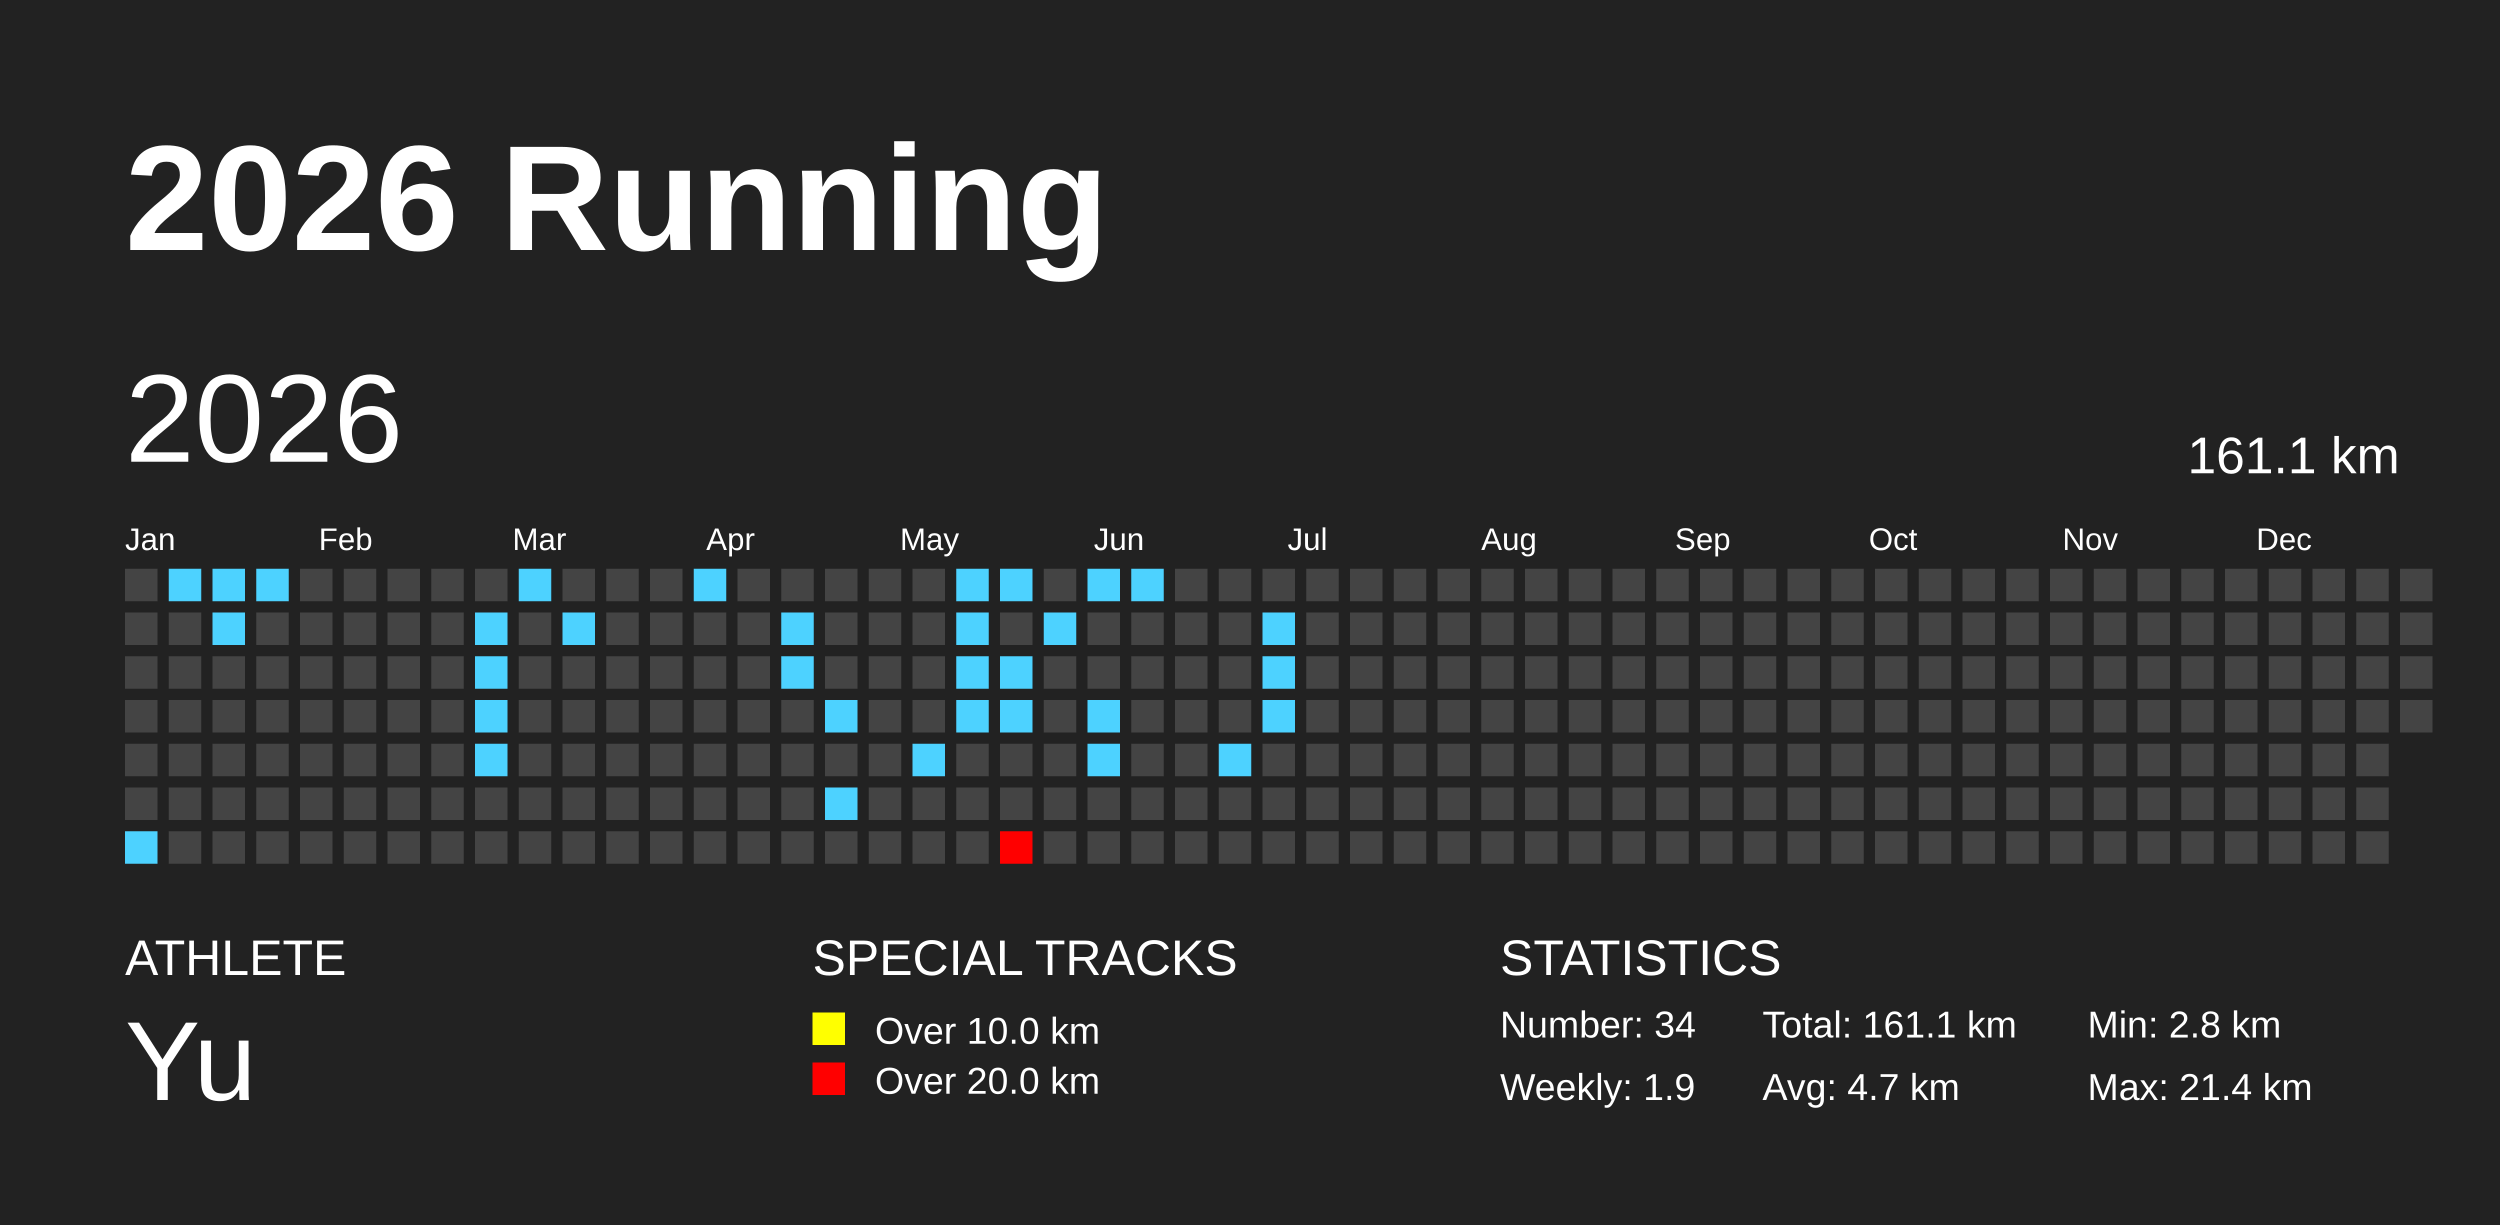
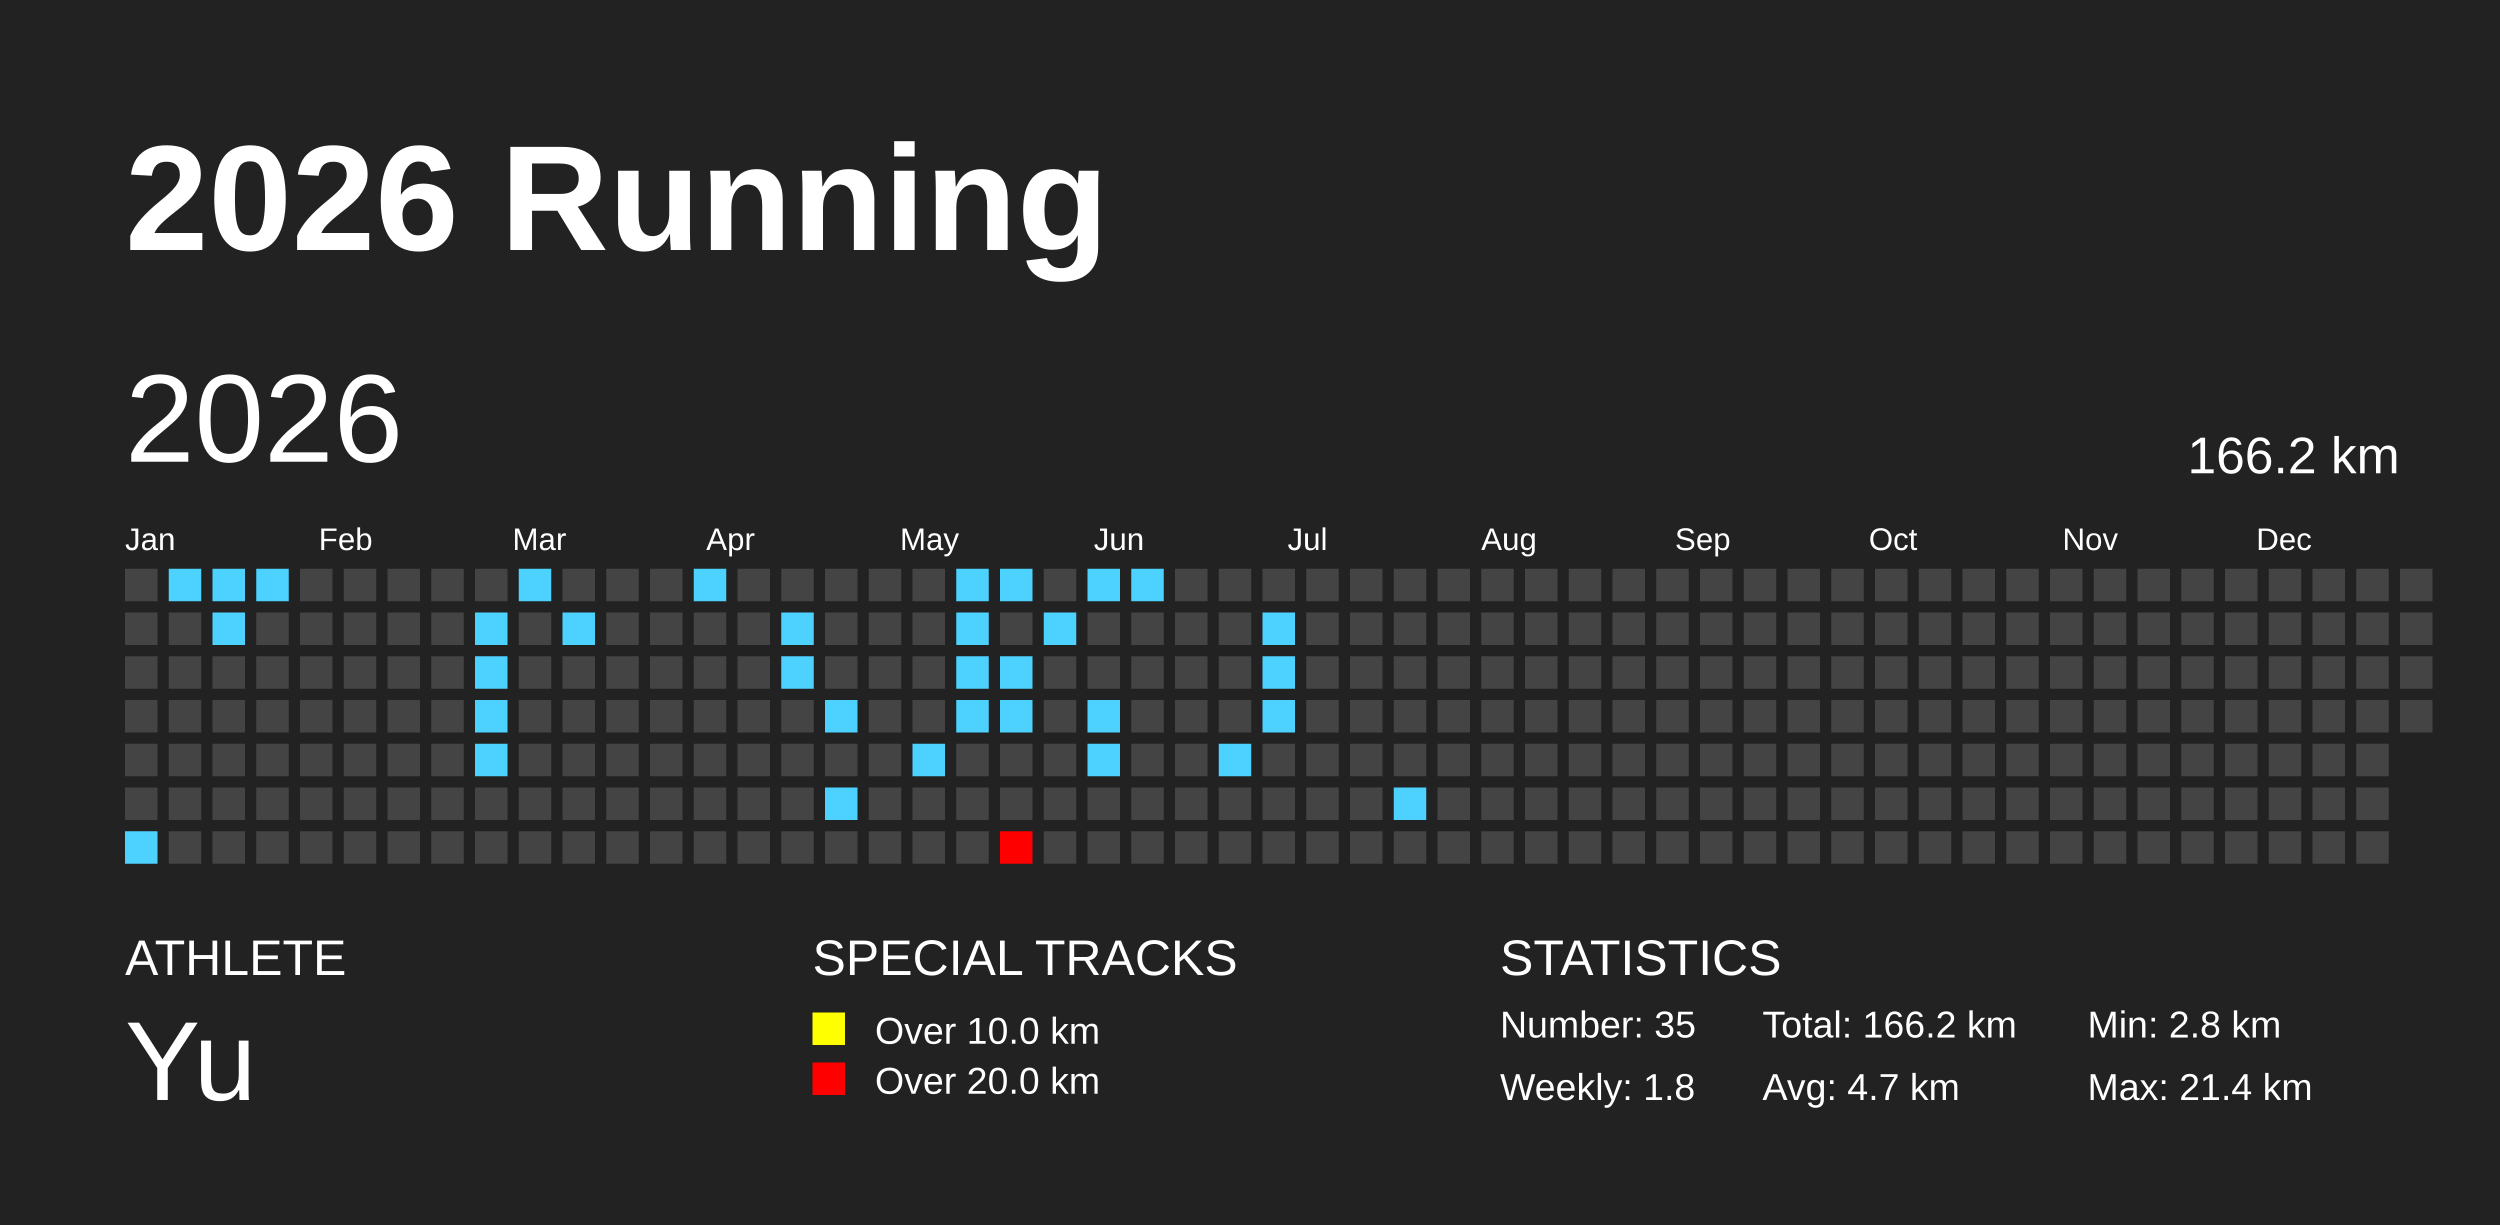
<svg xmlns="http://www.w3.org/2000/svg" baseProfile="full" height="98mm" version="1.1" viewBox="0,0,200,98" width="200mm">
  <defs />
  <rect fill="#222222" height="98" width="200" x="0" y="0" />
  <text fill="#FFFFFF" style="font-size:12px; font-family:Arial; font-weight:bold;" x="10" y="20">2026 Running</text>
  <text fill="#FFFFFF" style="font-size:4px; font-family:Arial" x="10" y="78">ATHLETE</text>
  <text fill="#FFFFFF" style="font-size:9px; font-family:Arial" x="10" y="88">Yu</text>
  <text fill="#FFFFFF" style="font-size:4px; font-family:Arial" x="65" y="78">SPECIAL TRACKS</text>
  <rect fill="yellow" height="2.6" width="2.6" x="65" y="81" />
  <text fill="#FFFFFF" style="font-size:3px; font-family:Arial" x="70" y="83.5">Over 10.0 km</text>
  <rect fill="red" height="2.6" width="2.6" x="65" y="85" />
  <text fill="#FFFFFF" style="font-size:3px; font-family:Arial" x="70" y="87.5">Over 20.0 km</text>
  <text fill="#FFFFFF" style="font-size:4px; font-family:Arial" x="120" y="78">STATISTICS</text>
-   <text fill="#FFFFFF" style="font-size:3px; font-family:Arial" x="120" y="83">Number: 34</text>
-   <text fill="#FFFFFF" style="font-size:3px; font-family:Arial" x="120" y="88">Weekly: 1.9</text>
-   <text fill="#FFFFFF" style="font-size:3px; font-family:Arial" x="141" y="83">Total: 161.1 km</text>
+   <text fill="#FFFFFF" style="font-size:3px; font-family:Arial" x="120" y="83">Number: 35</text>
+   <text fill="#FFFFFF" style="font-size:3px; font-family:Arial" x="120" y="88">Weekly: 1.8</text>
+   <text fill="#FFFFFF" style="font-size:3px; font-family:Arial" x="141" y="83">Total: 166.2 km</text>
  <text fill="#FFFFFF" style="font-size:3px; font-family:Arial" x="141" y="88">Avg: 4.7 km</text>
  <text fill="#FFFFFF" style="font-size:3px; font-family:Arial" x="167" y="83">Min: 2.8 km</text>
  <text fill="#FFFFFF" style="font-size:3px; font-family:Arial" x="167" y="88">Max: 21.4 km</text>
  <text dominant-baseline="hanging" fill="#FFFFFF" style="font-size:10.0px; font-family:Arial;" x="10" y="30">2026</text>
-   <text dominant-baseline="hanging" fill="#FFFFFF" style="font-size:4.125px; font-family:Arial;" x="175" y="35">161.1 km</text>
+   <text dominant-baseline="hanging" fill="#FFFFFF" style="font-size:4.125px; font-family:Arial;" x="175" y="35">166.2 km</text>
  <text fill="#FFFFFF" style="font-size:2.5px; font-family:Arial" x="10.0" y="44">Jan</text>
  <text fill="#FFFFFF" style="font-size:2.5px; font-family:Arial" x="25.5" y="44">Feb</text>
  <text fill="#FFFFFF" style="font-size:2.5px; font-family:Arial" x="41.0" y="44">Mar</text>
  <text fill="#FFFFFF" style="font-size:2.5px; font-family:Arial" x="56.5" y="44">Apr</text>
  <text fill="#FFFFFF" style="font-size:2.5px; font-family:Arial" x="72.0" y="44">May</text>
  <text fill="#FFFFFF" style="font-size:2.5px; font-family:Arial" x="87.5" y="44">Jun</text>
  <text fill="#FFFFFF" style="font-size:2.5px; font-family:Arial" x="103.0" y="44">Jul</text>
  <text fill="#FFFFFF" style="font-size:2.5px; font-family:Arial" x="118.5" y="44">Aug</text>
  <text fill="#FFFFFF" style="font-size:2.5px; font-family:Arial" x="134.0" y="44">Sep</text>
  <text fill="#FFFFFF" style="font-size:2.5px; font-family:Arial" x="149.5" y="44">Oct</text>
  <text fill="#FFFFFF" style="font-size:2.5px; font-family:Arial" x="165.0" y="44">Nov</text>
  <text fill="#FFFFFF" style="font-size:2.5px; font-family:Arial" x="180.5" y="44">Dec</text>
  <rect fill="#444444" height="2.6" width="2.6" x="10.0" y="45.5" />
  <rect fill="#444444" height="2.6" width="2.6" x="10.0" y="49.0" />
  <rect fill="#444444" height="2.6" width="2.6" x="10.0" y="52.5" />
  <rect fill="#444444" height="2.6" width="2.6" x="10.0" y="56.0" />
  <rect fill="#444444" height="2.6" width="2.6" x="10.0" y="59.5" />
  <rect fill="#444444" height="2.6" width="2.6" x="10.0" y="63.0" />
  <rect fill="#4dd2ff" height="2.6" width="2.6" x="10.0" y="66.5" />
  <rect fill="#4dd2ff" height="2.6" width="2.6" x="13.5" y="45.5" />
  <rect fill="#444444" height="2.6" width="2.6" x="13.5" y="49.0" />
  <rect fill="#444444" height="2.6" width="2.6" x="13.5" y="52.5" />
  <rect fill="#444444" height="2.6" width="2.6" x="13.5" y="56.0" />
  <rect fill="#444444" height="2.6" width="2.6" x="13.5" y="59.5" />
  <rect fill="#444444" height="2.6" width="2.6" x="13.5" y="63.0" />
  <rect fill="#444444" height="2.6" width="2.6" x="13.5" y="66.5" />
  <rect fill="#4dd2ff" height="2.6" width="2.6" x="17.0" y="45.5" />
  <rect fill="#4dd2ff" height="2.6" width="2.6" x="17.0" y="49.0" />
  <rect fill="#444444" height="2.6" width="2.6" x="17.0" y="52.5" />
  <rect fill="#444444" height="2.6" width="2.6" x="17.0" y="56.0" />
  <rect fill="#444444" height="2.6" width="2.6" x="17.0" y="59.5" />
  <rect fill="#444444" height="2.6" width="2.6" x="17.0" y="63.0" />
  <rect fill="#444444" height="2.6" width="2.6" x="17.0" y="66.5" />
  <rect fill="#4dd2ff" height="2.6" width="2.6" x="20.5" y="45.5" />
  <rect fill="#444444" height="2.6" width="2.6" x="20.5" y="49.0" />
  <rect fill="#444444" height="2.6" width="2.6" x="20.5" y="52.5" />
  <rect fill="#444444" height="2.6" width="2.6" x="20.5" y="56.0" />
  <rect fill="#444444" height="2.6" width="2.6" x="20.5" y="59.5" />
  <rect fill="#444444" height="2.6" width="2.6" x="20.5" y="63.0" />
  <rect fill="#444444" height="2.6" width="2.6" x="20.5" y="66.5" />
  <rect fill="#444444" height="2.6" width="2.6" x="24.0" y="45.5" />
  <rect fill="#444444" height="2.6" width="2.6" x="24.0" y="49.0" />
  <rect fill="#444444" height="2.6" width="2.6" x="24.0" y="52.5" />
  <rect fill="#444444" height="2.6" width="2.6" x="24.0" y="56.0" />
  <rect fill="#444444" height="2.6" width="2.6" x="24.0" y="59.5" />
  <rect fill="#444444" height="2.6" width="2.6" x="24.0" y="63.0" />
  <rect fill="#444444" height="2.6" width="2.6" x="24.0" y="66.5" />
  <rect fill="#444444" height="2.6" width="2.6" x="27.5" y="45.5" />
  <rect fill="#444444" height="2.6" width="2.6" x="27.5" y="49.0" />
  <rect fill="#444444" height="2.6" width="2.6" x="27.5" y="52.5" />
  <rect fill="#444444" height="2.6" width="2.6" x="27.5" y="56.0" />
  <rect fill="#444444" height="2.6" width="2.6" x="27.5" y="59.5" />
  <rect fill="#444444" height="2.6" width="2.6" x="27.5" y="63.0" />
  <rect fill="#444444" height="2.6" width="2.6" x="27.5" y="66.5" />
  <rect fill="#444444" height="2.6" width="2.6" x="31.0" y="45.5" />
  <rect fill="#444444" height="2.6" width="2.6" x="31.0" y="49.0" />
  <rect fill="#444444" height="2.6" width="2.6" x="31.0" y="52.5" />
  <rect fill="#444444" height="2.6" width="2.6" x="31.0" y="56.0" />
  <rect fill="#444444" height="2.6" width="2.6" x="31.0" y="59.5" />
  <rect fill="#444444" height="2.6" width="2.6" x="31.0" y="63.0" />
  <rect fill="#444444" height="2.6" width="2.6" x="31.0" y="66.5" />
  <rect fill="#444444" height="2.6" width="2.6" x="34.5" y="45.5" />
  <rect fill="#444444" height="2.6" width="2.6" x="34.5" y="49.0" />
  <rect fill="#444444" height="2.6" width="2.6" x="34.5" y="52.5" />
  <rect fill="#444444" height="2.6" width="2.6" x="34.5" y="56.0" />
  <rect fill="#444444" height="2.6" width="2.6" x="34.5" y="59.5" />
  <rect fill="#444444" height="2.6" width="2.6" x="34.5" y="63.0" />
  <rect fill="#444444" height="2.6" width="2.6" x="34.5" y="66.5" />
  <rect fill="#444444" height="2.6" width="2.6" x="38.0" y="45.5" />
  <rect fill="#4dd2ff" height="2.6" width="2.6" x="38.0" y="49.0" />
  <rect fill="#4dd2ff" height="2.6" width="2.6" x="38.0" y="52.5" />
  <rect fill="#4dd2ff" height="2.6" width="2.6" x="38.0" y="56.0" />
  <rect fill="#4dd2ff" height="2.6" width="2.6" x="38.0" y="59.5" />
  <rect fill="#444444" height="2.6" width="2.6" x="38.0" y="63.0" />
  <rect fill="#444444" height="2.6" width="2.6" x="38.0" y="66.5" />
  <rect fill="#4dd2ff" height="2.6" width="2.6" x="41.5" y="45.5" />
  <rect fill="#444444" height="2.6" width="2.6" x="41.5" y="49.0" />
  <rect fill="#444444" height="2.6" width="2.6" x="41.5" y="52.5" />
  <rect fill="#444444" height="2.6" width="2.6" x="41.5" y="56.0" />
  <rect fill="#444444" height="2.6" width="2.6" x="41.5" y="59.5" />
  <rect fill="#444444" height="2.6" width="2.6" x="41.5" y="63.0" />
  <rect fill="#444444" height="2.6" width="2.6" x="41.5" y="66.5" />
  <rect fill="#444444" height="2.6" width="2.6" x="45.0" y="45.5" />
  <rect fill="#4dd2ff" height="2.6" width="2.6" x="45.0" y="49.0" />
  <rect fill="#444444" height="2.6" width="2.6" x="45.0" y="52.5" />
  <rect fill="#444444" height="2.6" width="2.6" x="45.0" y="56.0" />
  <rect fill="#444444" height="2.6" width="2.6" x="45.0" y="59.5" />
  <rect fill="#444444" height="2.6" width="2.6" x="45.0" y="63.0" />
  <rect fill="#444444" height="2.6" width="2.6" x="45.0" y="66.5" />
  <rect fill="#444444" height="2.6" width="2.6" x="48.5" y="45.5" />
  <rect fill="#444444" height="2.6" width="2.6" x="48.5" y="49.0" />
  <rect fill="#444444" height="2.6" width="2.6" x="48.5" y="52.5" />
  <rect fill="#444444" height="2.6" width="2.6" x="48.5" y="56.0" />
  <rect fill="#444444" height="2.6" width="2.6" x="48.5" y="59.5" />
  <rect fill="#444444" height="2.6" width="2.6" x="48.5" y="63.0" />
  <rect fill="#444444" height="2.6" width="2.6" x="48.5" y="66.5" />
  <rect fill="#444444" height="2.6" width="2.6" x="52.0" y="45.5" />
  <rect fill="#444444" height="2.6" width="2.6" x="52.0" y="49.0" />
  <rect fill="#444444" height="2.6" width="2.6" x="52.0" y="52.5" />
  <rect fill="#444444" height="2.6" width="2.6" x="52.0" y="56.0" />
  <rect fill="#444444" height="2.6" width="2.6" x="52.0" y="59.5" />
  <rect fill="#444444" height="2.6" width="2.6" x="52.0" y="63.0" />
  <rect fill="#444444" height="2.6" width="2.6" x="52.0" y="66.5" />
  <rect fill="#4dd2ff" height="2.6" width="2.6" x="55.5" y="45.5" />
  <rect fill="#444444" height="2.6" width="2.6" x="55.5" y="49.0" />
  <rect fill="#444444" height="2.6" width="2.6" x="55.5" y="52.5" />
  <rect fill="#444444" height="2.6" width="2.6" x="55.5" y="56.0" />
  <rect fill="#444444" height="2.6" width="2.6" x="55.5" y="59.5" />
  <rect fill="#444444" height="2.6" width="2.6" x="55.5" y="63.0" />
  <rect fill="#444444" height="2.6" width="2.6" x="55.5" y="66.5" />
  <rect fill="#444444" height="2.6" width="2.6" x="59.0" y="45.5" />
  <rect fill="#444444" height="2.6" width="2.6" x="59.0" y="49.0" />
  <rect fill="#444444" height="2.6" width="2.6" x="59.0" y="52.5" />
  <rect fill="#444444" height="2.6" width="2.6" x="59.0" y="56.0" />
  <rect fill="#444444" height="2.6" width="2.6" x="59.0" y="59.5" />
  <rect fill="#444444" height="2.6" width="2.6" x="59.0" y="63.0" />
  <rect fill="#444444" height="2.6" width="2.6" x="59.0" y="66.5" />
  <rect fill="#444444" height="2.6" width="2.6" x="62.5" y="45.5" />
  <rect fill="#4dd2ff" height="2.6" width="2.6" x="62.5" y="49.0" />
  <rect fill="#4dd2ff" height="2.6" width="2.6" x="62.5" y="52.5" />
  <rect fill="#444444" height="2.6" width="2.6" x="62.5" y="56.0" />
  <rect fill="#444444" height="2.6" width="2.6" x="62.5" y="59.5" />
  <rect fill="#444444" height="2.6" width="2.6" x="62.5" y="63.0" />
  <rect fill="#444444" height="2.6" width="2.6" x="62.5" y="66.5" />
  <rect fill="#444444" height="2.6" width="2.6" x="66.0" y="45.5" />
  <rect fill="#444444" height="2.6" width="2.6" x="66.0" y="49.0" />
  <rect fill="#444444" height="2.6" width="2.6" x="66.0" y="52.5" />
  <rect fill="#4dd2ff" height="2.6" width="2.6" x="66.0" y="56.0" />
  <rect fill="#444444" height="2.6" width="2.6" x="66.0" y="59.5" />
  <rect fill="#4dd2ff" height="2.6" width="2.6" x="66.0" y="63.0" />
  <rect fill="#444444" height="2.6" width="2.6" x="66.0" y="66.5" />
  <rect fill="#444444" height="2.6" width="2.6" x="69.5" y="45.5" />
  <rect fill="#444444" height="2.6" width="2.6" x="69.5" y="49.0" />
  <rect fill="#444444" height="2.6" width="2.6" x="69.5" y="52.5" />
  <rect fill="#444444" height="2.6" width="2.6" x="69.5" y="56.0" />
  <rect fill="#444444" height="2.6" width="2.6" x="69.5" y="59.5" />
  <rect fill="#444444" height="2.6" width="2.6" x="69.5" y="63.0" />
  <rect fill="#444444" height="2.6" width="2.6" x="69.5" y="66.5" />
  <rect fill="#444444" height="2.6" width="2.6" x="73.0" y="45.5" />
  <rect fill="#444444" height="2.6" width="2.6" x="73.0" y="49.0" />
  <rect fill="#444444" height="2.6" width="2.6" x="73.0" y="52.5" />
  <rect fill="#444444" height="2.6" width="2.6" x="73.0" y="56.0" />
  <rect fill="#4dd2ff" height="2.6" width="2.6" x="73.0" y="59.5" />
  <rect fill="#444444" height="2.6" width="2.6" x="73.0" y="63.0" />
  <rect fill="#444444" height="2.6" width="2.6" x="73.0" y="66.5" />
  <rect fill="#4dd2ff" height="2.6" width="2.6" x="76.5" y="45.5" />
  <rect fill="#4dd2ff" height="2.6" width="2.6" x="76.5" y="49.0" />
  <rect fill="#4dd2ff" height="2.6" width="2.6" x="76.5" y="52.5" />
  <rect fill="#4dd2ff" height="2.6" width="2.6" x="76.5" y="56.0" />
  <rect fill="#444444" height="2.6" width="2.6" x="76.5" y="59.5" />
  <rect fill="#444444" height="2.6" width="2.6" x="76.5" y="63.0" />
  <rect fill="#444444" height="2.6" width="2.6" x="76.5" y="66.5" />
  <rect fill="#4dd2ff" height="2.6" width="2.6" x="80.0" y="45.5" />
  <rect fill="#444444" height="2.6" width="2.6" x="80.0" y="49.0" />
  <rect fill="#4dd2ff" height="2.6" width="2.6" x="80.0" y="52.5" />
  <rect fill="#4dd2ff" height="2.6" width="2.6" x="80.0" y="56.0" />
  <rect fill="#444444" height="2.6" width="2.6" x="80.0" y="59.5" />
  <rect fill="#444444" height="2.6" width="2.6" x="80.0" y="63.0" />
  <rect fill="red" height="2.6" width="2.6" x="80.0" y="66.5" />
  <rect fill="#444444" height="2.6" width="2.6" x="83.5" y="45.5" />
  <rect fill="#4dd2ff" height="2.6" width="2.6" x="83.5" y="49.0" />
  <rect fill="#444444" height="2.6" width="2.6" x="83.5" y="52.5" />
  <rect fill="#444444" height="2.6" width="2.6" x="83.5" y="56.0" />
  <rect fill="#444444" height="2.6" width="2.6" x="83.5" y="59.5" />
  <rect fill="#444444" height="2.6" width="2.6" x="83.5" y="63.0" />
  <rect fill="#444444" height="2.6" width="2.6" x="83.5" y="66.5" />
  <rect fill="#4dd2ff" height="2.6" width="2.6" x="87.0" y="45.5" />
  <rect fill="#444444" height="2.6" width="2.6" x="87.0" y="49.0" />
  <rect fill="#444444" height="2.6" width="2.6" x="87.0" y="52.5" />
  <rect fill="#4dd2ff" height="2.6" width="2.6" x="87.0" y="56.0" />
  <rect fill="#4dd2ff" height="2.6" width="2.6" x="87.0" y="59.5" />
  <rect fill="#444444" height="2.6" width="2.6" x="87.0" y="63.0" />
  <rect fill="#444444" height="2.6" width="2.6" x="87.0" y="66.5" />
  <rect fill="#4dd2ff" height="2.6" width="2.6" x="90.5" y="45.5" />
  <rect fill="#444444" height="2.6" width="2.6" x="90.5" y="49.0" />
  <rect fill="#444444" height="2.6" width="2.6" x="90.5" y="52.5" />
  <rect fill="#444444" height="2.6" width="2.6" x="90.5" y="56.0" />
  <rect fill="#444444" height="2.6" width="2.6" x="90.5" y="59.5" />
  <rect fill="#444444" height="2.6" width="2.6" x="90.5" y="63.0" />
  <rect fill="#444444" height="2.6" width="2.6" x="90.5" y="66.5" />
  <rect fill="#444444" height="2.6" width="2.6" x="94.0" y="45.5" />
  <rect fill="#444444" height="2.6" width="2.6" x="94.0" y="49.0" />
  <rect fill="#444444" height="2.6" width="2.6" x="94.0" y="52.5" />
  <rect fill="#444444" height="2.6" width="2.6" x="94.0" y="56.0" />
  <rect fill="#444444" height="2.6" width="2.6" x="94.0" y="59.5" />
  <rect fill="#444444" height="2.6" width="2.6" x="94.0" y="63.0" />
  <rect fill="#444444" height="2.6" width="2.6" x="94.0" y="66.5" />
  <rect fill="#444444" height="2.6" width="2.6" x="97.5" y="45.5" />
  <rect fill="#444444" height="2.6" width="2.6" x="97.5" y="49.0" />
  <rect fill="#444444" height="2.6" width="2.6" x="97.5" y="52.5" />
  <rect fill="#444444" height="2.6" width="2.6" x="97.5" y="56.0" />
  <rect fill="#4dd2ff" height="2.6" width="2.6" x="97.5" y="59.5" />
  <rect fill="#444444" height="2.6" width="2.6" x="97.5" y="63.0" />
  <rect fill="#444444" height="2.6" width="2.6" x="97.5" y="66.5" />
  <rect fill="#444444" height="2.6" width="2.6" x="101.0" y="45.5" />
  <rect fill="#4dd2ff" height="2.6" width="2.6" x="101.0" y="49.0" />
  <rect fill="#4dd2ff" height="2.6" width="2.6" x="101.0" y="52.5" />
  <rect fill="#4dd2ff" height="2.6" width="2.6" x="101.0" y="56.0" />
  <rect fill="#444444" height="2.6" width="2.6" x="101.0" y="59.5" />
  <rect fill="#444444" height="2.6" width="2.6" x="101.0" y="63.0" />
  <rect fill="#444444" height="2.6" width="2.6" x="101.0" y="66.5" />
  <rect fill="#444444" height="2.6" width="2.6" x="104.5" y="45.5" />
  <rect fill="#444444" height="2.6" width="2.6" x="104.5" y="49.0" />
  <rect fill="#444444" height="2.6" width="2.6" x="104.5" y="52.5" />
  <rect fill="#444444" height="2.6" width="2.6" x="104.5" y="56.0" />
  <rect fill="#444444" height="2.6" width="2.6" x="104.5" y="59.5" />
  <rect fill="#444444" height="2.6" width="2.6" x="104.5" y="63.0" />
  <rect fill="#444444" height="2.6" width="2.6" x="104.5" y="66.5" />
  <rect fill="#444444" height="2.6" width="2.6" x="108.0" y="45.5" />
  <rect fill="#444444" height="2.6" width="2.6" x="108.0" y="49.0" />
  <rect fill="#444444" height="2.6" width="2.6" x="108.0" y="52.5" />
  <rect fill="#444444" height="2.6" width="2.6" x="108.0" y="56.0" />
  <rect fill="#444444" height="2.6" width="2.6" x="108.0" y="59.5" />
  <rect fill="#444444" height="2.6" width="2.6" x="108.0" y="63.0" />
  <rect fill="#444444" height="2.6" width="2.6" x="108.0" y="66.5" />
  <rect fill="#444444" height="2.6" width="2.6" x="111.5" y="45.5" />
  <rect fill="#444444" height="2.6" width="2.6" x="111.5" y="49.0" />
  <rect fill="#444444" height="2.6" width="2.6" x="111.5" y="52.5" />
  <rect fill="#444444" height="2.6" width="2.6" x="111.5" y="56.0" />
  <rect fill="#444444" height="2.6" width="2.6" x="111.5" y="59.5" />
-   <rect fill="#444444" height="2.6" width="2.6" x="111.5" y="63.0" />
+   <rect fill="#4dd2ff" height="2.6" width="2.6" x="111.5" y="63.0" />
  <rect fill="#444444" height="2.6" width="2.6" x="111.5" y="66.5" />
  <rect fill="#444444" height="2.6" width="2.6" x="115.0" y="45.5" />
  <rect fill="#444444" height="2.6" width="2.6" x="115.0" y="49.0" />
  <rect fill="#444444" height="2.6" width="2.6" x="115.0" y="52.5" />
  <rect fill="#444444" height="2.6" width="2.6" x="115.0" y="56.0" />
  <rect fill="#444444" height="2.6" width="2.6" x="115.0" y="59.5" />
  <rect fill="#444444" height="2.6" width="2.6" x="115.0" y="63.0" />
  <rect fill="#444444" height="2.6" width="2.6" x="115.0" y="66.5" />
  <rect fill="#444444" height="2.6" width="2.6" x="118.5" y="45.5" />
  <rect fill="#444444" height="2.6" width="2.6" x="118.5" y="49.0" />
  <rect fill="#444444" height="2.6" width="2.6" x="118.5" y="52.5" />
  <rect fill="#444444" height="2.6" width="2.6" x="118.5" y="56.0" />
  <rect fill="#444444" height="2.6" width="2.6" x="118.5" y="59.5" />
  <rect fill="#444444" height="2.6" width="2.6" x="118.5" y="63.0" />
  <rect fill="#444444" height="2.6" width="2.6" x="118.5" y="66.5" />
  <rect fill="#444444" height="2.6" width="2.6" x="122.0" y="45.5" />
  <rect fill="#444444" height="2.6" width="2.6" x="122.0" y="49.0" />
  <rect fill="#444444" height="2.6" width="2.6" x="122.0" y="52.5" />
  <rect fill="#444444" height="2.6" width="2.6" x="122.0" y="56.0" />
  <rect fill="#444444" height="2.6" width="2.6" x="122.0" y="59.5" />
  <rect fill="#444444" height="2.6" width="2.6" x="122.0" y="63.0" />
  <rect fill="#444444" height="2.6" width="2.6" x="122.0" y="66.5" />
  <rect fill="#444444" height="2.6" width="2.6" x="125.5" y="45.5" />
  <rect fill="#444444" height="2.6" width="2.6" x="125.5" y="49.0" />
  <rect fill="#444444" height="2.6" width="2.6" x="125.5" y="52.5" />
  <rect fill="#444444" height="2.6" width="2.6" x="125.5" y="56.0" />
  <rect fill="#444444" height="2.6" width="2.6" x="125.5" y="59.5" />
  <rect fill="#444444" height="2.6" width="2.6" x="125.5" y="63.0" />
  <rect fill="#444444" height="2.6" width="2.6" x="125.5" y="66.5" />
  <rect fill="#444444" height="2.6" width="2.6" x="129.0" y="45.5" />
  <rect fill="#444444" height="2.6" width="2.6" x="129.0" y="49.0" />
  <rect fill="#444444" height="2.6" width="2.6" x="129.0" y="52.5" />
  <rect fill="#444444" height="2.6" width="2.6" x="129.0" y="56.0" />
  <rect fill="#444444" height="2.6" width="2.6" x="129.0" y="59.5" />
  <rect fill="#444444" height="2.6" width="2.6" x="129.0" y="63.0" />
  <rect fill="#444444" height="2.6" width="2.6" x="129.0" y="66.5" />
  <rect fill="#444444" height="2.6" width="2.6" x="132.5" y="45.5" />
  <rect fill="#444444" height="2.6" width="2.6" x="132.5" y="49.0" />
  <rect fill="#444444" height="2.6" width="2.6" x="132.5" y="52.5" />
  <rect fill="#444444" height="2.6" width="2.6" x="132.5" y="56.0" />
  <rect fill="#444444" height="2.6" width="2.6" x="132.5" y="59.5" />
  <rect fill="#444444" height="2.6" width="2.6" x="132.5" y="63.0" />
  <rect fill="#444444" height="2.6" width="2.6" x="132.5" y="66.5" />
  <rect fill="#444444" height="2.6" width="2.6" x="136.0" y="45.5" />
  <rect fill="#444444" height="2.6" width="2.6" x="136.0" y="49.0" />
  <rect fill="#444444" height="2.6" width="2.6" x="136.0" y="52.5" />
  <rect fill="#444444" height="2.6" width="2.6" x="136.0" y="56.0" />
  <rect fill="#444444" height="2.6" width="2.6" x="136.0" y="59.5" />
  <rect fill="#444444" height="2.6" width="2.6" x="136.0" y="63.0" />
  <rect fill="#444444" height="2.6" width="2.6" x="136.0" y="66.5" />
  <rect fill="#444444" height="2.6" width="2.6" x="139.5" y="45.5" />
  <rect fill="#444444" height="2.6" width="2.6" x="139.5" y="49.0" />
  <rect fill="#444444" height="2.6" width="2.6" x="139.5" y="52.5" />
  <rect fill="#444444" height="2.6" width="2.6" x="139.5" y="56.0" />
  <rect fill="#444444" height="2.6" width="2.6" x="139.5" y="59.5" />
  <rect fill="#444444" height="2.6" width="2.6" x="139.5" y="63.0" />
  <rect fill="#444444" height="2.6" width="2.6" x="139.5" y="66.5" />
  <rect fill="#444444" height="2.6" width="2.6" x="143.0" y="45.5" />
  <rect fill="#444444" height="2.6" width="2.6" x="143.0" y="49.0" />
  <rect fill="#444444" height="2.6" width="2.6" x="143.0" y="52.5" />
  <rect fill="#444444" height="2.6" width="2.6" x="143.0" y="56.0" />
  <rect fill="#444444" height="2.6" width="2.6" x="143.0" y="59.5" />
  <rect fill="#444444" height="2.6" width="2.6" x="143.0" y="63.0" />
  <rect fill="#444444" height="2.6" width="2.6" x="143.0" y="66.5" />
  <rect fill="#444444" height="2.6" width="2.6" x="146.5" y="45.5" />
  <rect fill="#444444" height="2.6" width="2.6" x="146.5" y="49.0" />
  <rect fill="#444444" height="2.6" width="2.6" x="146.5" y="52.5" />
  <rect fill="#444444" height="2.6" width="2.6" x="146.5" y="56.0" />
  <rect fill="#444444" height="2.6" width="2.6" x="146.5" y="59.5" />
  <rect fill="#444444" height="2.6" width="2.6" x="146.5" y="63.0" />
  <rect fill="#444444" height="2.6" width="2.6" x="146.5" y="66.5" />
  <rect fill="#444444" height="2.6" width="2.6" x="150.0" y="45.5" />
  <rect fill="#444444" height="2.6" width="2.6" x="150.0" y="49.0" />
  <rect fill="#444444" height="2.6" width="2.6" x="150.0" y="52.5" />
  <rect fill="#444444" height="2.6" width="2.6" x="150.0" y="56.0" />
  <rect fill="#444444" height="2.6" width="2.6" x="150.0" y="59.5" />
  <rect fill="#444444" height="2.6" width="2.6" x="150.0" y="63.0" />
  <rect fill="#444444" height="2.6" width="2.6" x="150.0" y="66.5" />
  <rect fill="#444444" height="2.6" width="2.6" x="153.5" y="45.5" />
  <rect fill="#444444" height="2.6" width="2.6" x="153.5" y="49.0" />
  <rect fill="#444444" height="2.6" width="2.6" x="153.5" y="52.5" />
  <rect fill="#444444" height="2.6" width="2.6" x="153.5" y="56.0" />
  <rect fill="#444444" height="2.6" width="2.6" x="153.5" y="59.5" />
  <rect fill="#444444" height="2.6" width="2.6" x="153.5" y="63.0" />
  <rect fill="#444444" height="2.6" width="2.6" x="153.5" y="66.5" />
  <rect fill="#444444" height="2.6" width="2.6" x="157.0" y="45.5" />
  <rect fill="#444444" height="2.6" width="2.6" x="157.0" y="49.0" />
  <rect fill="#444444" height="2.6" width="2.6" x="157.0" y="52.5" />
  <rect fill="#444444" height="2.6" width="2.6" x="157.0" y="56.0" />
  <rect fill="#444444" height="2.6" width="2.6" x="157.0" y="59.5" />
  <rect fill="#444444" height="2.6" width="2.6" x="157.0" y="63.0" />
  <rect fill="#444444" height="2.6" width="2.6" x="157.0" y="66.5" />
  <rect fill="#444444" height="2.6" width="2.6" x="160.5" y="45.5" />
  <rect fill="#444444" height="2.6" width="2.6" x="160.5" y="49.0" />
  <rect fill="#444444" height="2.6" width="2.6" x="160.5" y="52.5" />
  <rect fill="#444444" height="2.6" width="2.6" x="160.5" y="56.0" />
  <rect fill="#444444" height="2.6" width="2.6" x="160.5" y="59.5" />
  <rect fill="#444444" height="2.6" width="2.6" x="160.5" y="63.0" />
  <rect fill="#444444" height="2.6" width="2.6" x="160.5" y="66.5" />
  <rect fill="#444444" height="2.6" width="2.6" x="164.0" y="45.5" />
  <rect fill="#444444" height="2.6" width="2.6" x="164.0" y="49.0" />
  <rect fill="#444444" height="2.6" width="2.6" x="164.0" y="52.5" />
  <rect fill="#444444" height="2.6" width="2.6" x="164.0" y="56.0" />
  <rect fill="#444444" height="2.6" width="2.6" x="164.0" y="59.5" />
  <rect fill="#444444" height="2.6" width="2.6" x="164.0" y="63.0" />
  <rect fill="#444444" height="2.6" width="2.6" x="164.0" y="66.5" />
  <rect fill="#444444" height="2.6" width="2.6" x="167.5" y="45.5" />
  <rect fill="#444444" height="2.6" width="2.6" x="167.5" y="49.0" />
  <rect fill="#444444" height="2.6" width="2.6" x="167.5" y="52.5" />
  <rect fill="#444444" height="2.6" width="2.6" x="167.5" y="56.0" />
  <rect fill="#444444" height="2.6" width="2.6" x="167.5" y="59.5" />
  <rect fill="#444444" height="2.6" width="2.6" x="167.5" y="63.0" />
  <rect fill="#444444" height="2.6" width="2.6" x="167.5" y="66.5" />
  <rect fill="#444444" height="2.6" width="2.6" x="171.0" y="45.5" />
  <rect fill="#444444" height="2.6" width="2.6" x="171.0" y="49.0" />
  <rect fill="#444444" height="2.6" width="2.6" x="171.0" y="52.5" />
  <rect fill="#444444" height="2.6" width="2.6" x="171.0" y="56.0" />
  <rect fill="#444444" height="2.6" width="2.6" x="171.0" y="59.5" />
  <rect fill="#444444" height="2.6" width="2.6" x="171.0" y="63.0" />
  <rect fill="#444444" height="2.6" width="2.6" x="171.0" y="66.5" />
  <rect fill="#444444" height="2.6" width="2.6" x="174.5" y="45.5" />
  <rect fill="#444444" height="2.6" width="2.6" x="174.5" y="49.0" />
  <rect fill="#444444" height="2.6" width="2.6" x="174.5" y="52.5" />
  <rect fill="#444444" height="2.6" width="2.6" x="174.5" y="56.0" />
  <rect fill="#444444" height="2.6" width="2.6" x="174.5" y="59.5" />
  <rect fill="#444444" height="2.6" width="2.6" x="174.5" y="63.0" />
  <rect fill="#444444" height="2.6" width="2.6" x="174.5" y="66.5" />
  <rect fill="#444444" height="2.6" width="2.6" x="178.0" y="45.5" />
  <rect fill="#444444" height="2.6" width="2.6" x="178.0" y="49.0" />
  <rect fill="#444444" height="2.6" width="2.6" x="178.0" y="52.5" />
  <rect fill="#444444" height="2.6" width="2.6" x="178.0" y="56.0" />
  <rect fill="#444444" height="2.6" width="2.6" x="178.0" y="59.5" />
  <rect fill="#444444" height="2.6" width="2.6" x="178.0" y="63.0" />
  <rect fill="#444444" height="2.6" width="2.6" x="178.0" y="66.5" />
  <rect fill="#444444" height="2.6" width="2.6" x="181.5" y="45.5" />
  <rect fill="#444444" height="2.6" width="2.6" x="181.5" y="49.0" />
  <rect fill="#444444" height="2.6" width="2.6" x="181.5" y="52.5" />
  <rect fill="#444444" height="2.6" width="2.6" x="181.5" y="56.0" />
  <rect fill="#444444" height="2.6" width="2.6" x="181.5" y="59.5" />
  <rect fill="#444444" height="2.6" width="2.6" x="181.5" y="63.0" />
  <rect fill="#444444" height="2.6" width="2.6" x="181.5" y="66.5" />
  <rect fill="#444444" height="2.6" width="2.6" x="185.0" y="45.5" />
  <rect fill="#444444" height="2.6" width="2.6" x="185.0" y="49.0" />
  <rect fill="#444444" height="2.6" width="2.6" x="185.0" y="52.5" />
  <rect fill="#444444" height="2.6" width="2.6" x="185.0" y="56.0" />
  <rect fill="#444444" height="2.6" width="2.6" x="185.0" y="59.5" />
  <rect fill="#444444" height="2.6" width="2.6" x="185.0" y="63.0" />
  <rect fill="#444444" height="2.6" width="2.6" x="185.0" y="66.5" />
  <rect fill="#444444" height="2.6" width="2.6" x="188.5" y="45.5" />
  <rect fill="#444444" height="2.6" width="2.6" x="188.5" y="49.0" />
  <rect fill="#444444" height="2.6" width="2.6" x="188.5" y="52.5" />
  <rect fill="#444444" height="2.6" width="2.6" x="188.5" y="56.0" />
  <rect fill="#444444" height="2.6" width="2.6" x="188.5" y="59.5" />
  <rect fill="#444444" height="2.6" width="2.6" x="188.5" y="63.0" />
  <rect fill="#444444" height="2.6" width="2.6" x="188.5" y="66.5" />
  <rect fill="#444444" height="2.6" width="2.6" x="192.0" y="45.5" />
  <rect fill="#444444" height="2.6" width="2.6" x="192.0" y="49.0" />
  <rect fill="#444444" height="2.6" width="2.6" x="192.0" y="52.5" />
  <rect fill="#444444" height="2.6" width="2.6" x="192.0" y="56.0" />
</svg>
